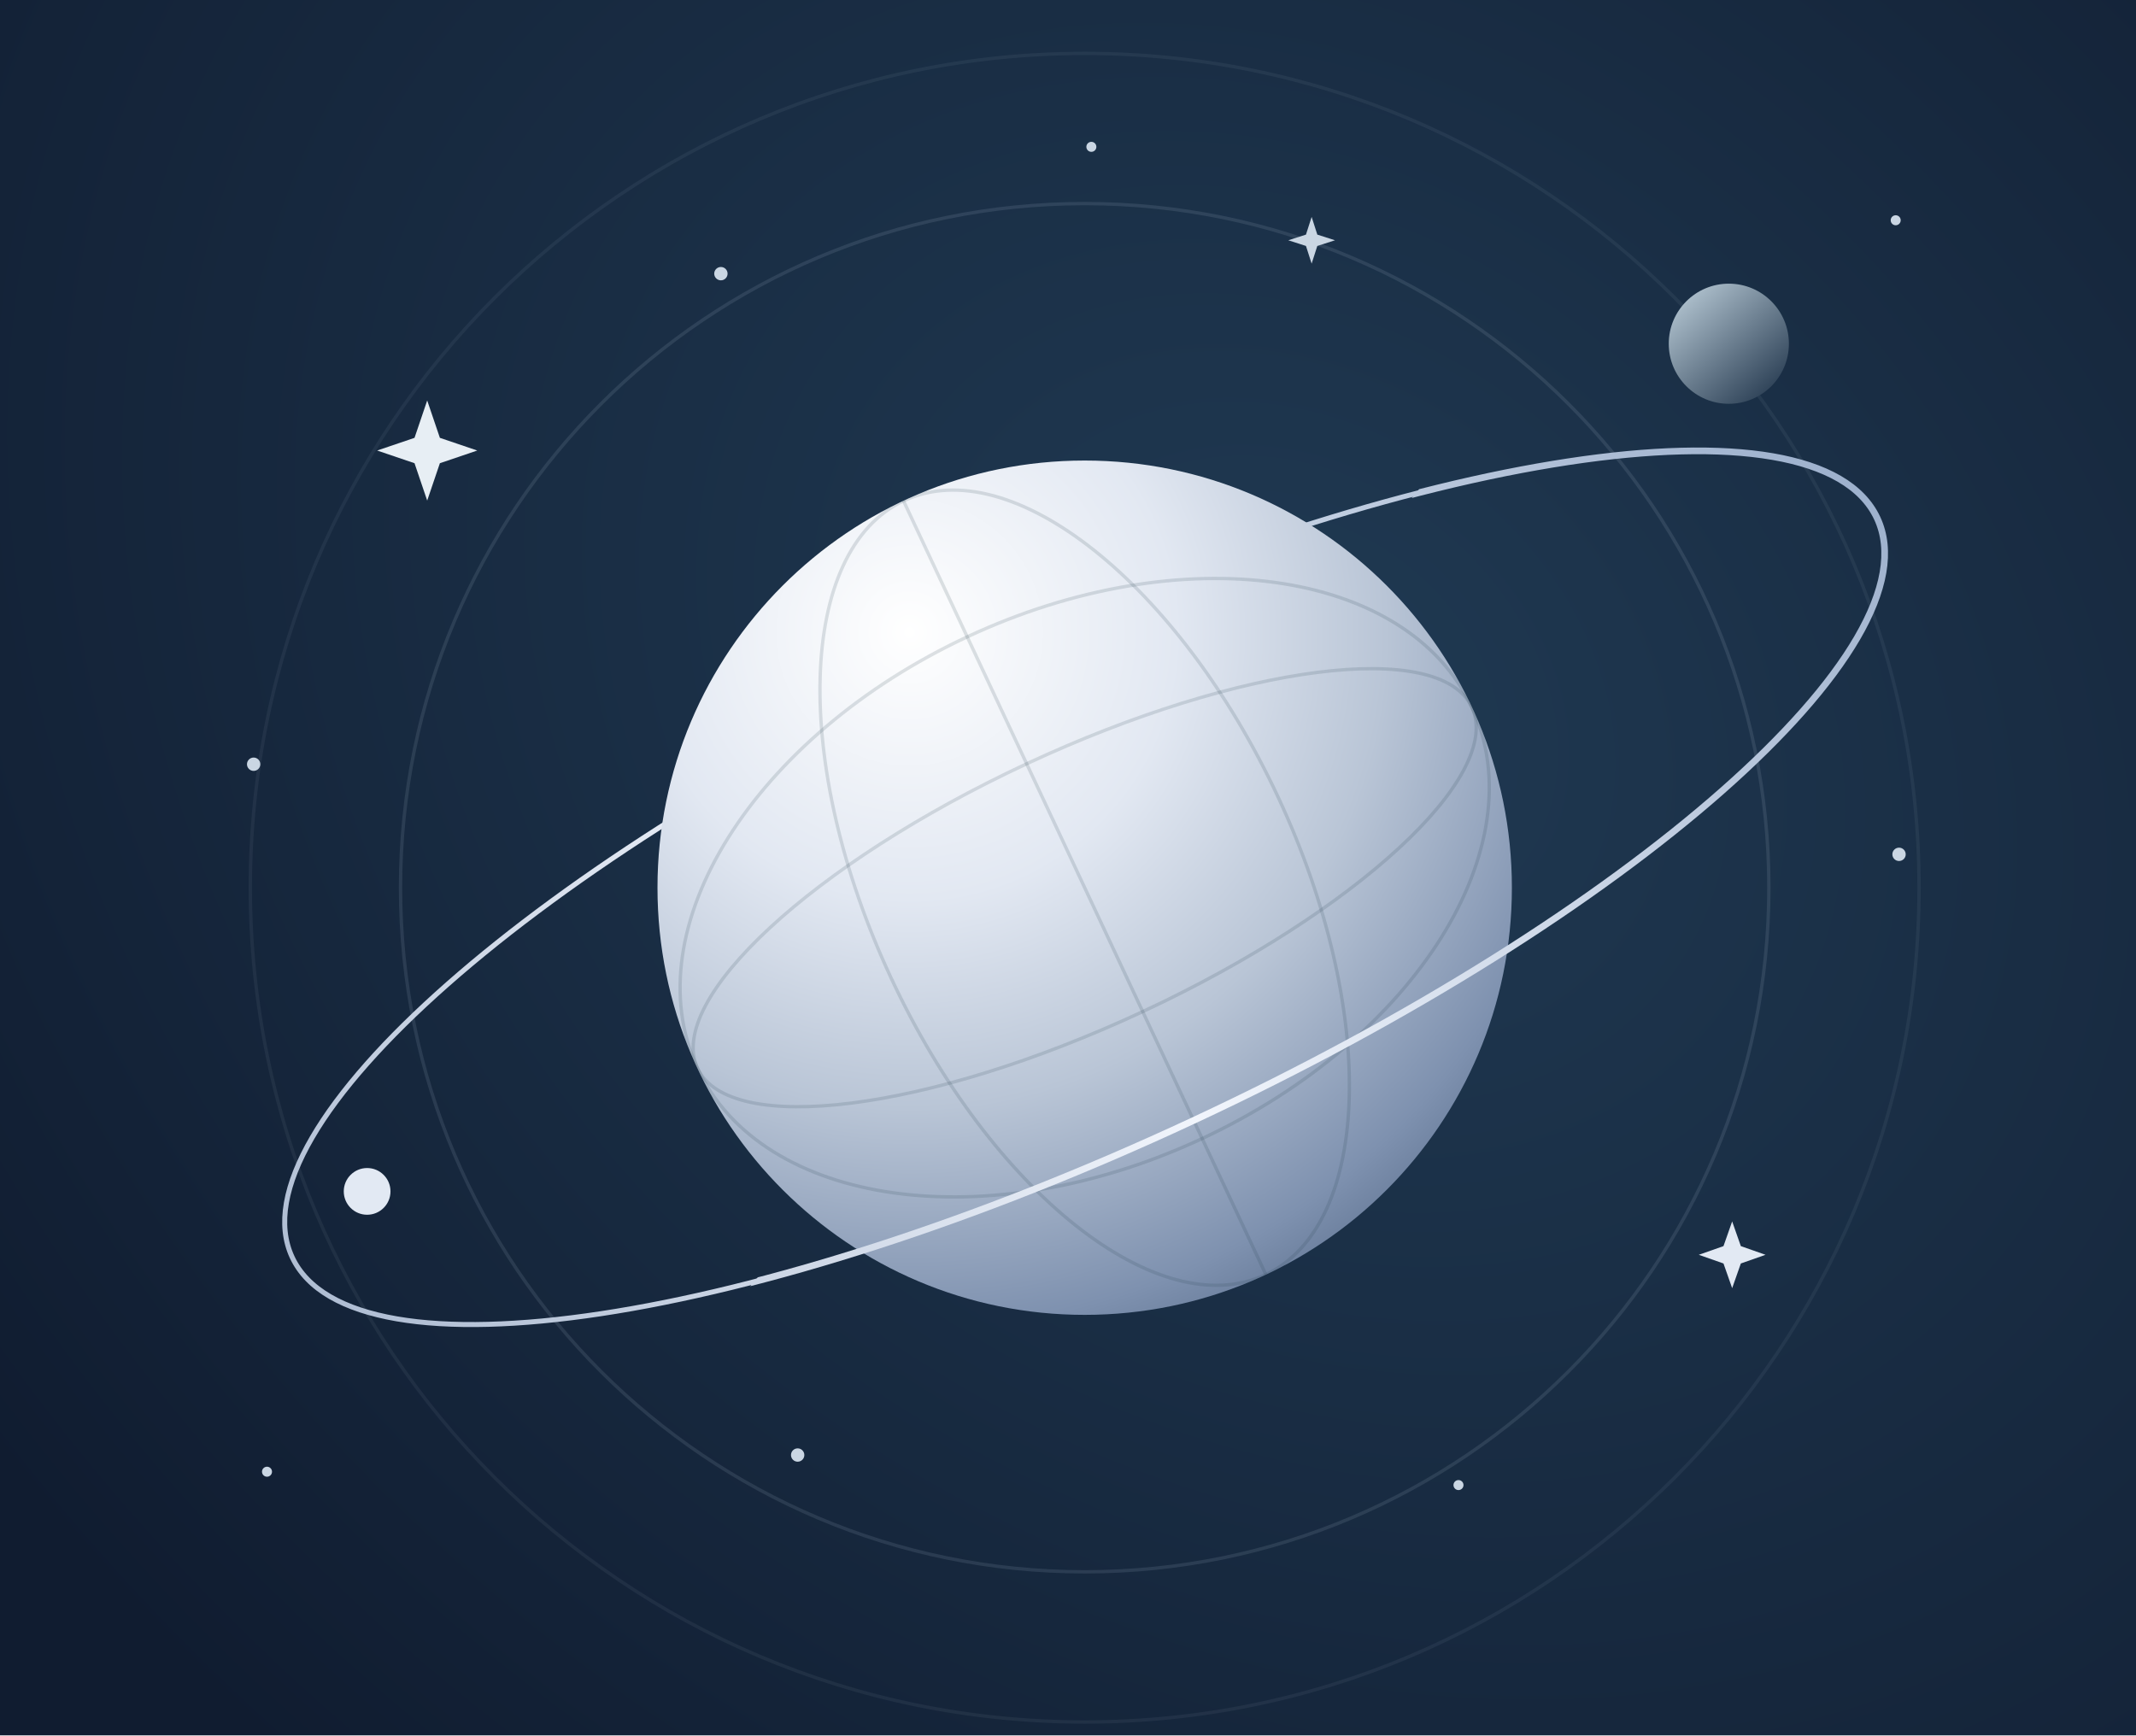
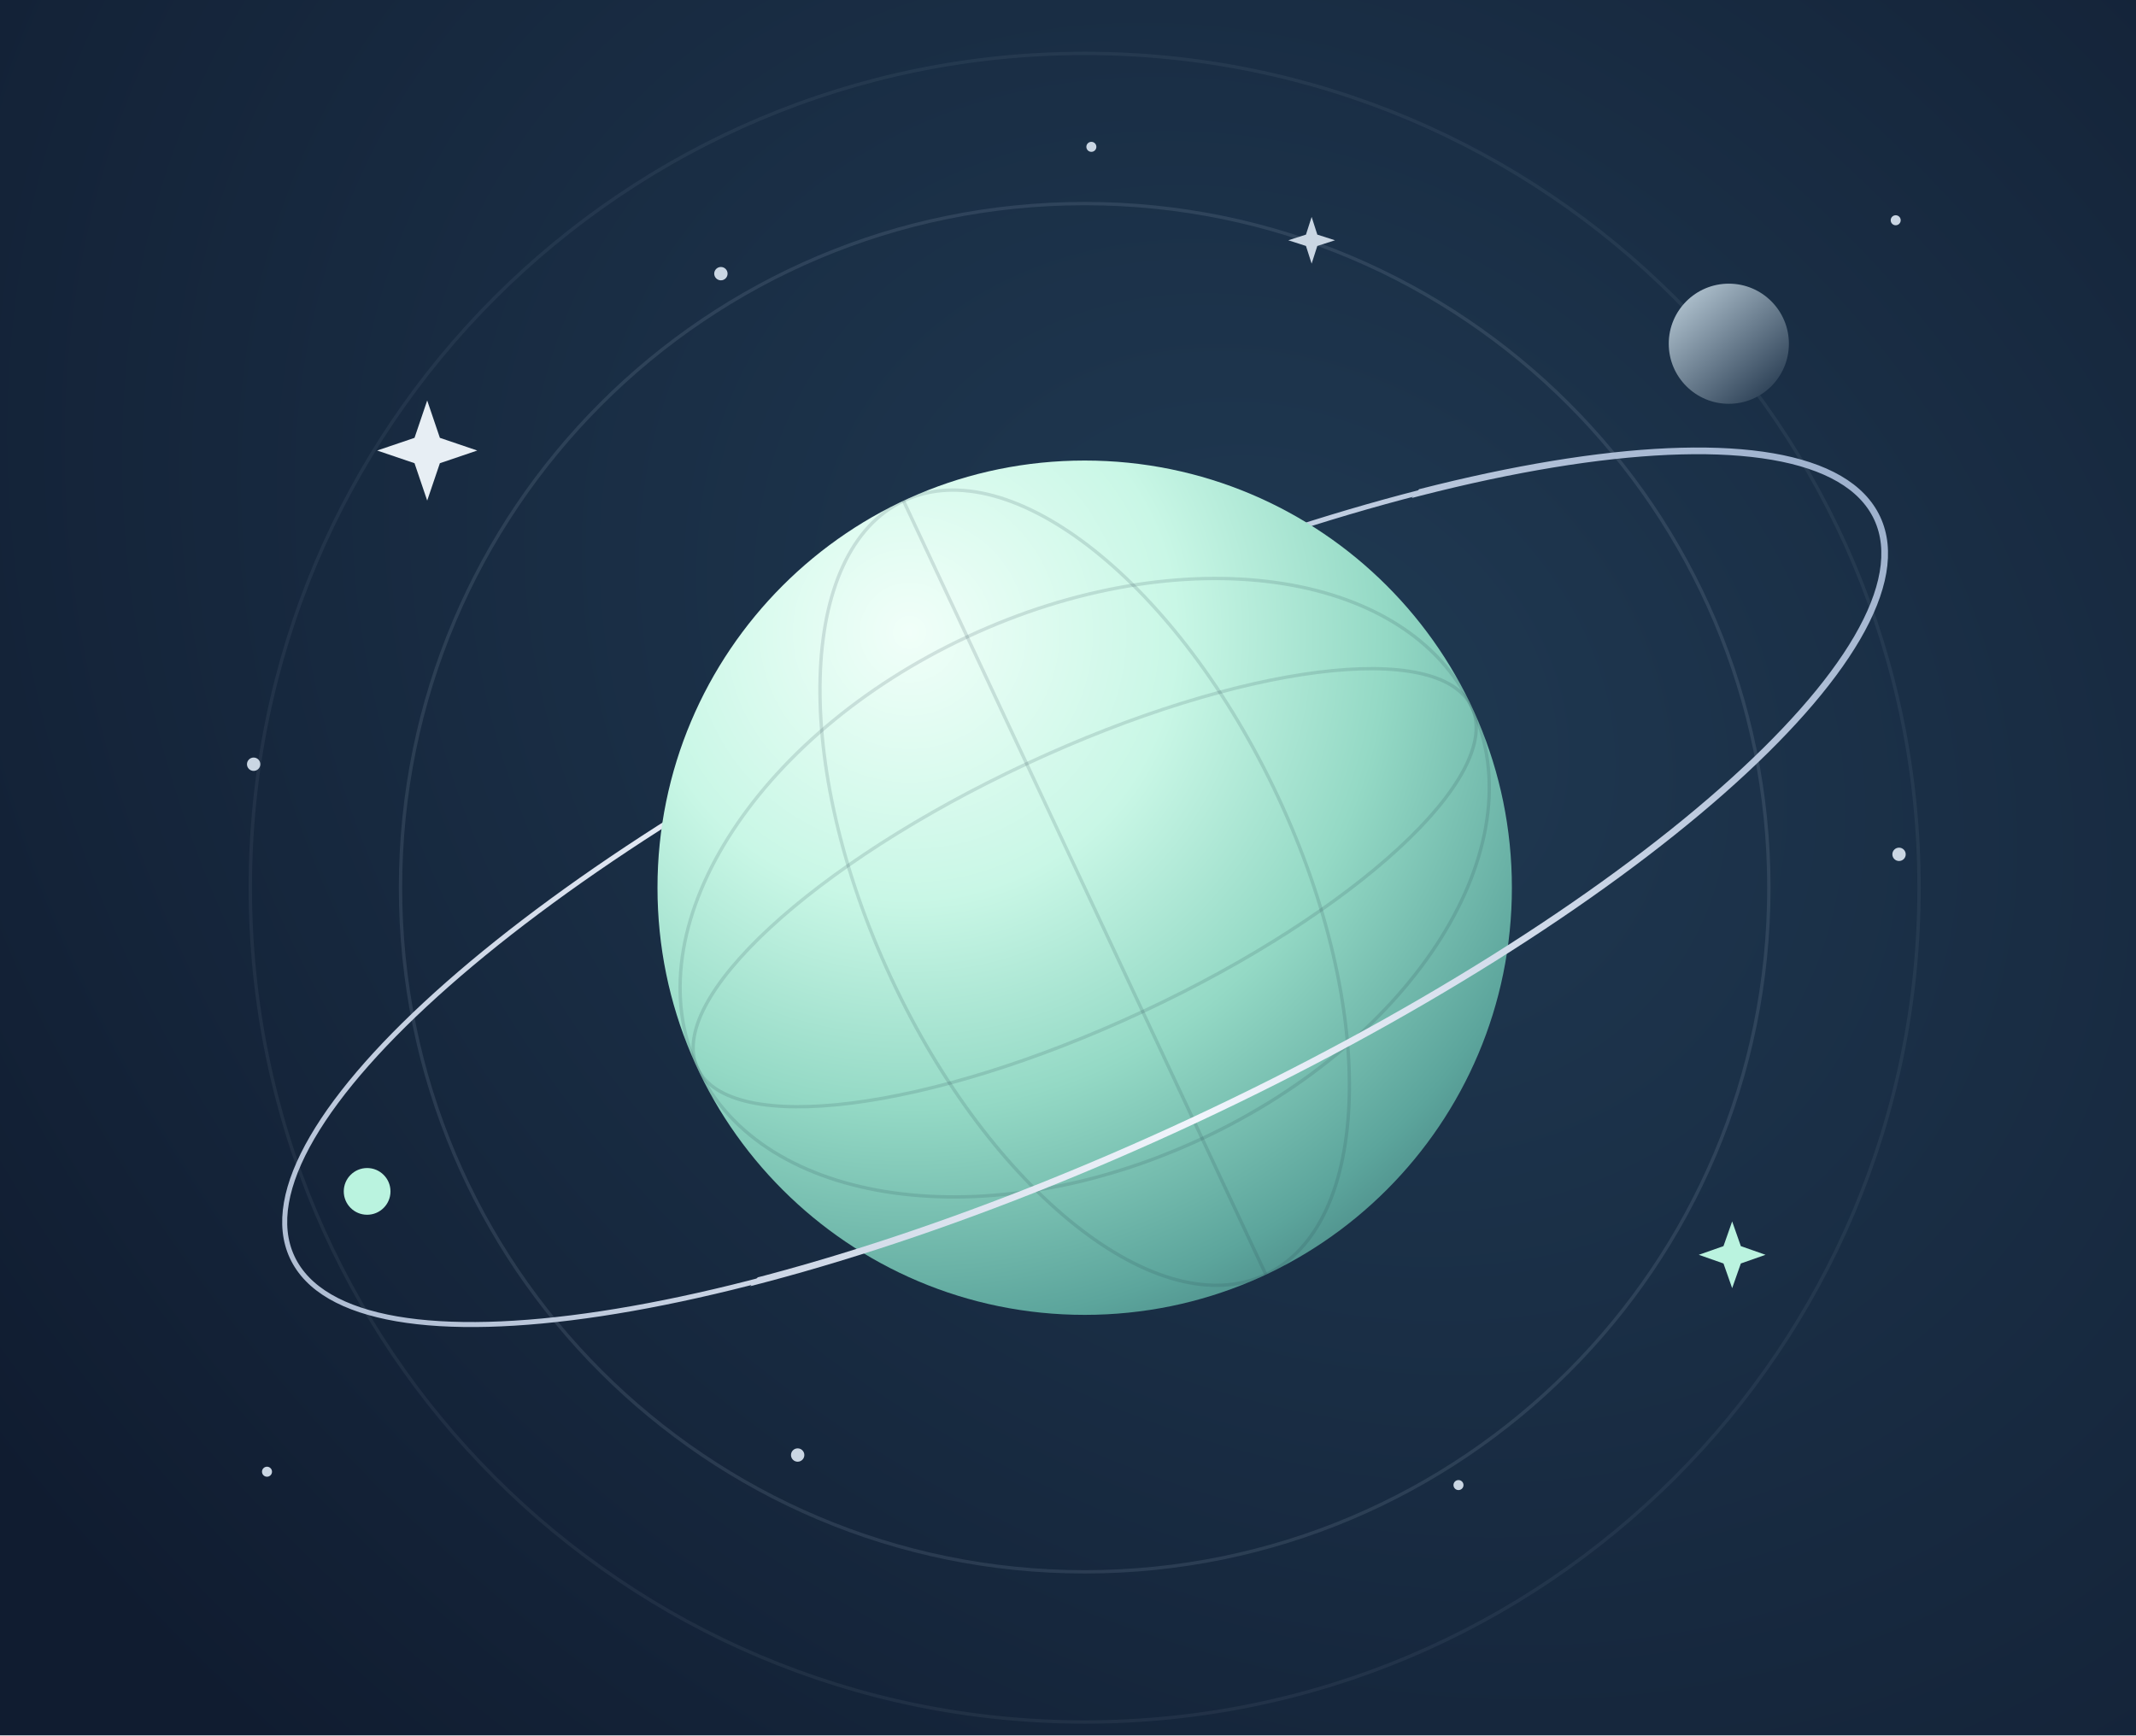
<svg xmlns="http://www.w3.org/2000/svg" viewBox="0 0 640 520" fill="none">
  <defs>
    <radialGradient id="sky" cx="0" cy="0" r="1" gradientTransform="translate(390 210) rotate(125) scale(440 550)" gradientUnits="userSpaceOnUse">
      <stop stop-color="#203a53" />
      <stop offset="1" stop-color="#101c30" />
    </radialGradient>
    <radialGradient id="planet" cx="0" cy="0" r="1" gradientTransform="translate(272 190) rotate(48) scale(285)" gradientUnits="userSpaceOnUse">
-       <stop stop-color="#ffffff" />
-       <stop offset=".28" stop-color="#e2e8f2" />
-       <stop offset=".5" stop-color="#b9c5d6" />
-       <stop offset=".73" stop-color="#7e91af" />
-       <stop offset="1" stop-color="#283d5b" />
+       <stop stop-color="#f1fff9" />
+       <stop offset=".28" stop-color="#c9f7e6" />
+       <stop offset=".5" stop-color="#94d9c5" />
+       <stop offset=".73" stop-color="#5ca59c" />
+       <stop offset="1" stop-color="#244c58" />
    </radialGradient>
    <linearGradient id="orbit" x1="76" y1="350" x2="560" y2="155" gradientUnits="userSpaceOnUse">
      <stop stop-color="#aab9d0" />
      <stop offset=".45" stop-color="#f1f5fc" />
      <stop offset="1" stop-color="#9aaecb" />
    </linearGradient>
    <linearGradient id="moon" x1="506" y1="89" x2="530" y2="116" gradientUnits="userSpaceOnUse">
      <stop stop-color="#aabcc9" />
      <stop offset="1" stop-color="#33475c" />
    </linearGradient>
    <clipPath id="globe">
      <circle cx="325" cy="266" r="128" />
    </clipPath>
    <clipPath id="front">
      <path d="M0 266h640v254H0z" transform="rotate(-25 325 266)" />
    </clipPath>
  </defs>
  <path fill="url(#sky)" d="M0 0h640v520H0z" />
  <circle cx="325" cy="266" r="205" stroke="#bfd4e3" stroke-opacity=".12" />
  <circle cx="325" cy="266" r="250" stroke="#bfd4e3" stroke-opacity=".07" />
  <ellipse cx="325" cy="266" rx="262" ry="77" transform="rotate(-25 325 266)" stroke="url(#orbit)" stroke-width="1.5" />
  <circle cx="325" cy="266" r="128" fill="url(#planet)" />
  <g clip-path="url(#globe)" stroke="#263f4b" stroke-opacity=".15">
    <ellipse cx="325" cy="266" rx="128" ry="41" transform="rotate(-25 325 266)" />
    <ellipse cx="325" cy="266" rx="128" ry="83" transform="rotate(-25 325 266)" />
    <ellipse cx="325" cy="266" rx="64" ry="128" transform="rotate(-25 325 266)" />
    <path d="m266 140 118 252" />
  </g>
  <ellipse cx="325" cy="266" rx="262" ry="77" transform="rotate(-25 325 266)" stroke="url(#orbit)" stroke-width="2" clip-path="url(#front)" />
  <circle cx="518" cy="103" r="18" fill="url(#moon)" />
-   <circle cx="110" cy="357" r="7" fill="#e2e9f3" />
+   <circle cx="110" cy="357" r="7" fill="#baf3df" />
  <path d="m128 120 3.8 11.2L143 135l-11.2 3.8L128 150l-3.8-11.2L113 135l11.2-3.8z" fill="#e7eef4" />
-   <path d="m519 366 2.6 7.4 7.4 2.6-7.4 2.6-2.6 7.4-2.6-7.4-7.4-2.6 7.4-2.6z" fill="#e2e9f3" />
+   <path d="m519 366 2.6 7.4 7.4 2.6-7.4 2.6-2.6 7.4-2.6-7.4-7.4-2.6 7.4-2.6z" fill="#baf3df" />
  <path d="m393 65 1.7 5.3L400 72l-5.3 1.7L393 79l-1.7-5.3L386 72l5.3-1.7z" fill="#cad6e3" />
  <g fill="#cad6e3">
    <circle cx="76" cy="229" r="2" />
    <circle cx="216" cy="82" r="2" />
    <circle cx="569" cy="256" r="2" />
    <circle cx="239" cy="436" r="2" />
    <circle cx="437" cy="445" r="1.5" />
    <circle cx="80" cy="441" r="1.5" />
    <circle cx="568" cy="66" r="1.5" />
    <circle cx="327" cy="44" r="1.5" />
  </g>
</svg>
